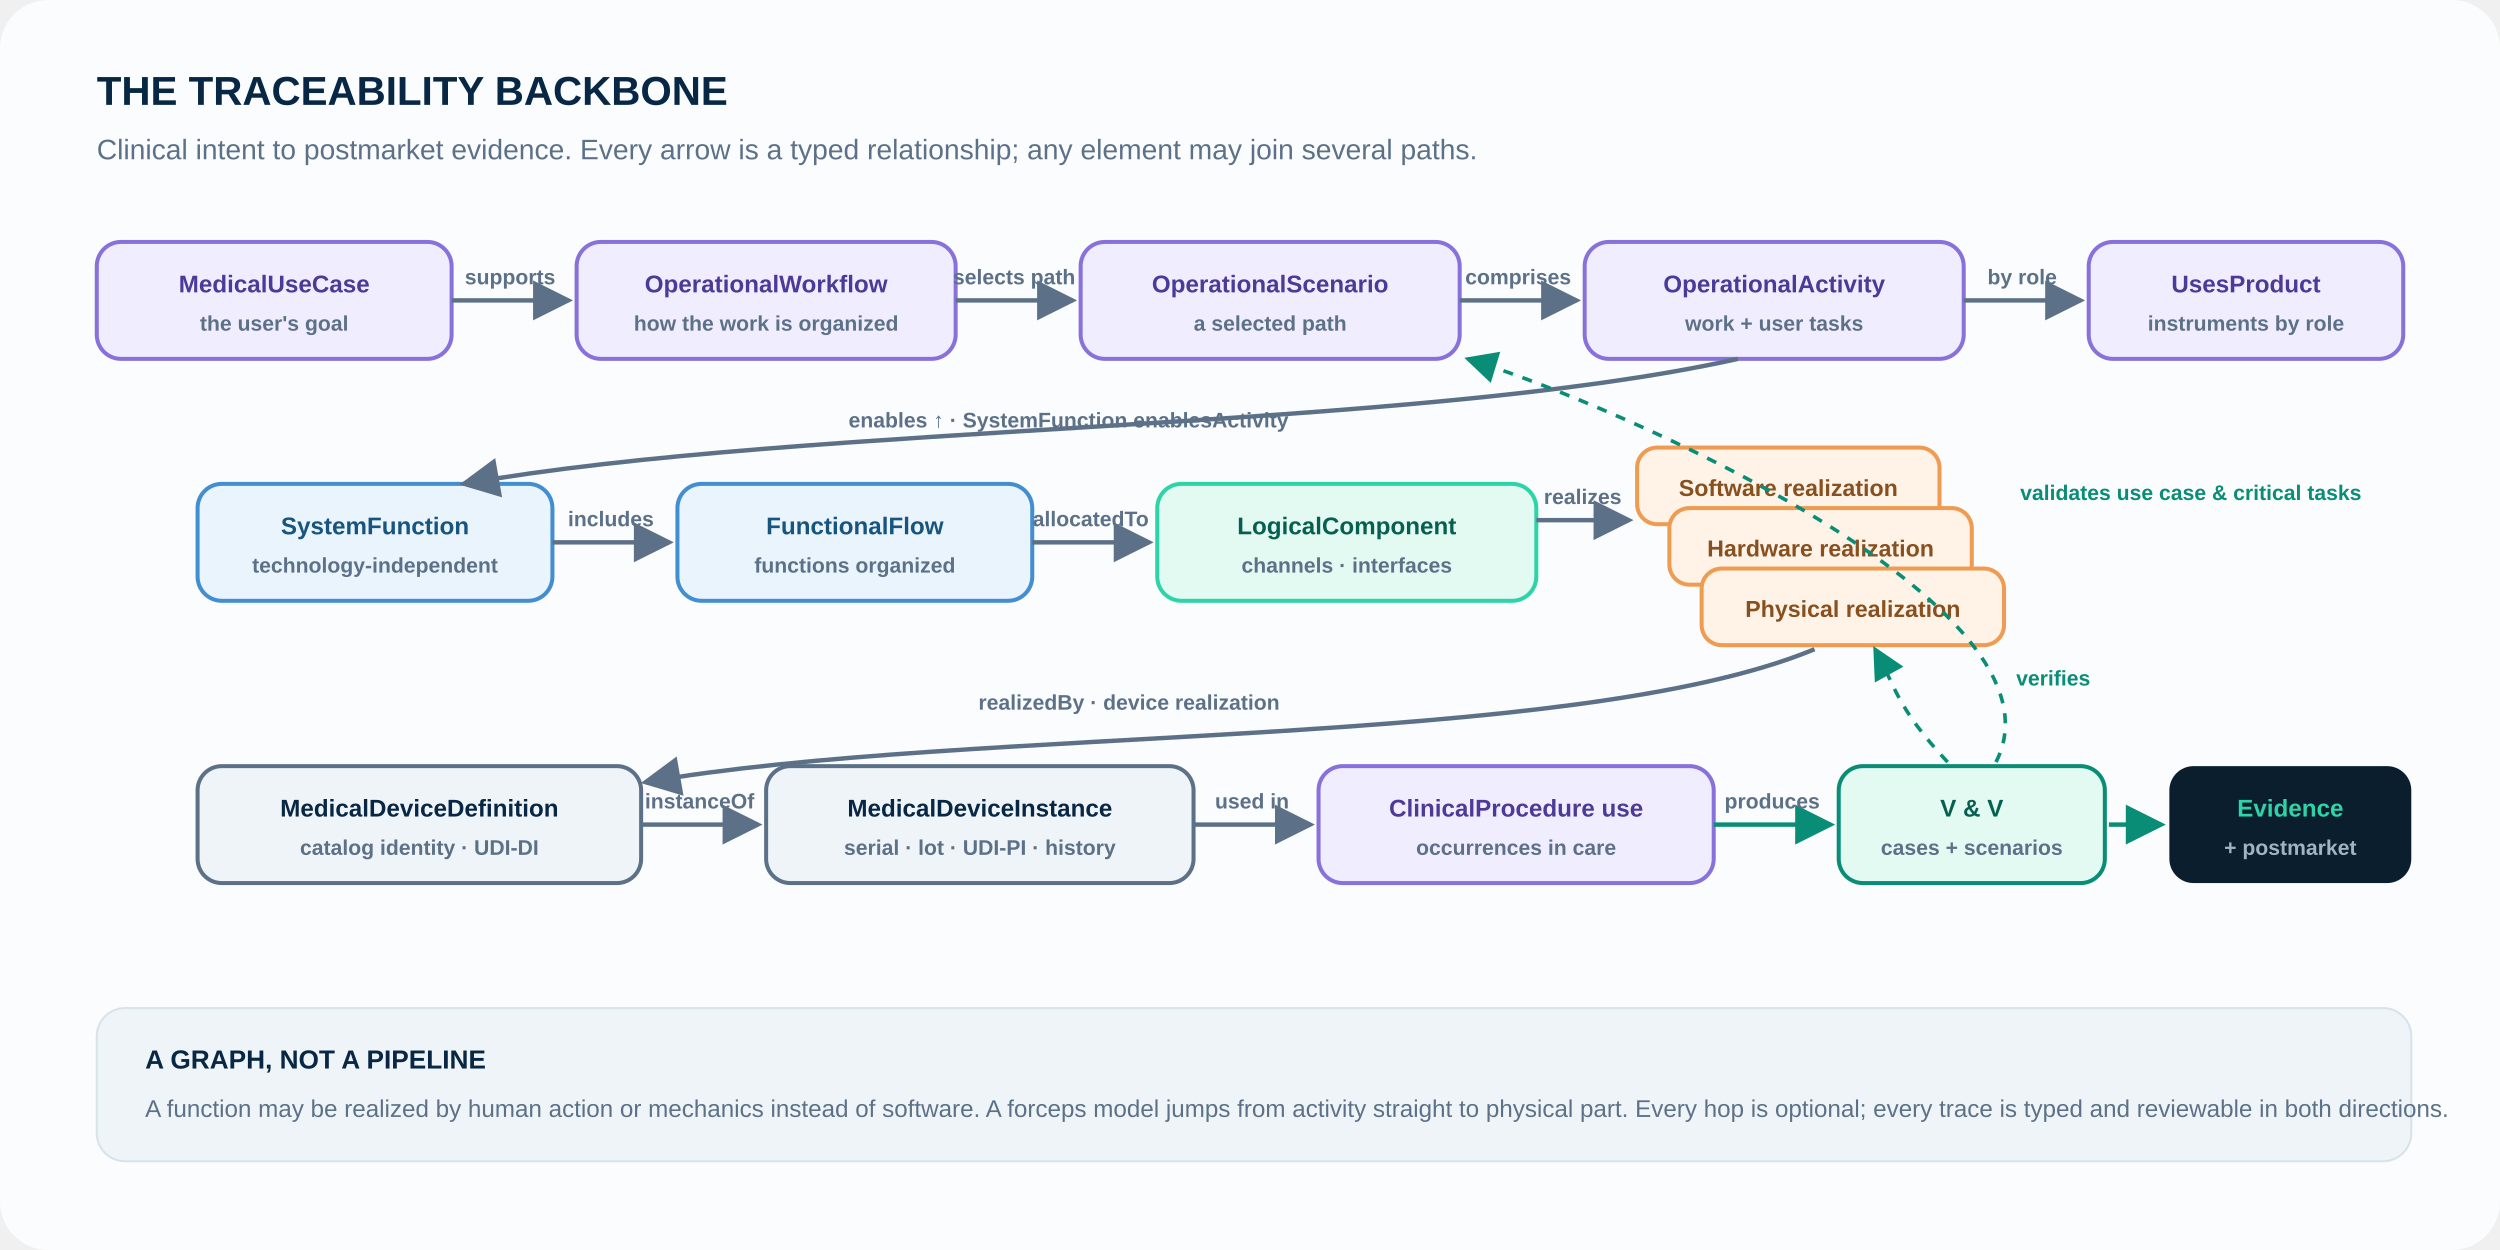
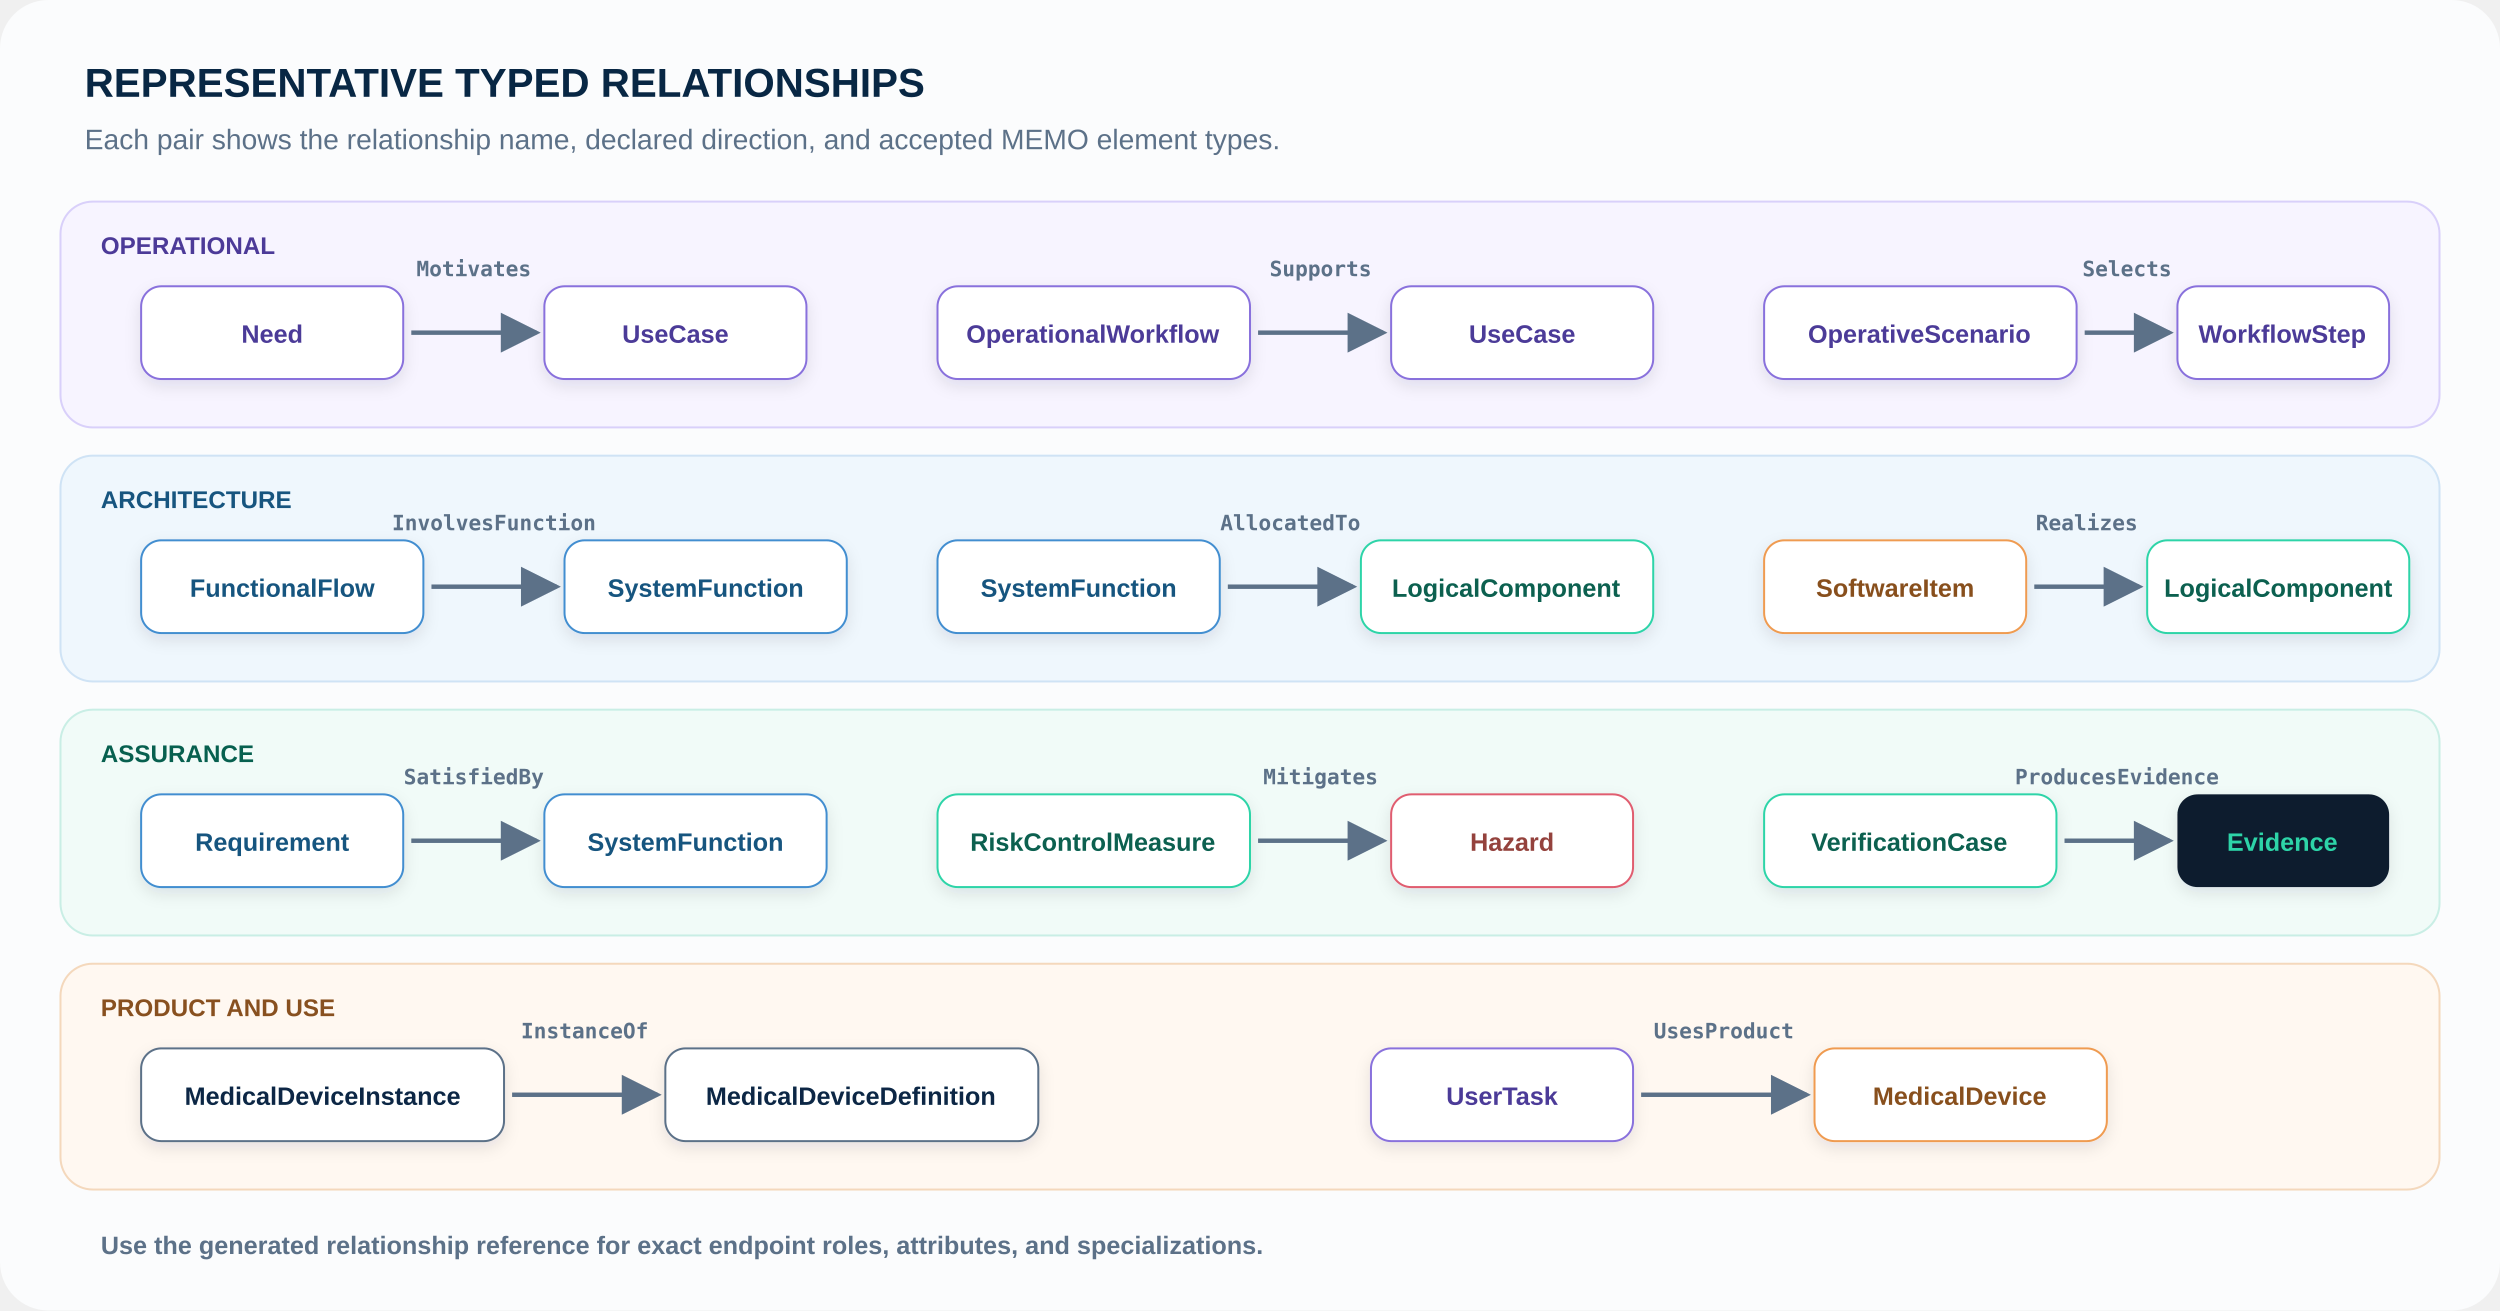
- <svg xmlns="http://www.w3.org/2000/svg" width="1240" height="620" viewBox="0 0 1240 620" role="img" aria-labelledby="tbtitle tbdesc">
+ <svg xmlns="http://www.w3.org/2000/svg" width="1240" height="650" viewBox="0 0 1240 650" role="img" aria-labelledby="title desc">
  <defs>
-     <marker id="tbarrow" markerWidth="9" markerHeight="9" refX="8" refY="4.5" orient="auto">
+     <marker id="arrow" markerWidth="9" markerHeight="9" refX="8" refY="4.5" orient="auto">
      <path d="M0 0L9 4.5L0 9Z" fill="#5c7188" />
    </marker>
-     <marker id="tbarrowg" markerWidth="9" markerHeight="9" refX="8" refY="4.5" orient="auto">
-       <path d="M0 0L9 4.5L0 9Z" fill="#0a8d76" />
-     </marker>
+     <filter id="shadow" x="-20%" y="-20%" width="140%" height="150%">
+       <feDropShadow dx="0" dy="3" stdDeviation="4" flood-color="#082744" flood-opacity=".10" />
+     </filter>
  </defs>
-   <rect width="1240" height="620" rx="24" fill="#fbfcfd" />
-   <text x="48" y="52" font-family="Nunito,Arial,sans-serif" font-size="20" font-weight="850" fill="#082744">THE TRACEABILITY BACKBONE</text>
-   <text x="48" y="79" font-family="Nunito,Arial,sans-serif" font-size="14" fill="#5c7188">Clinical intent to postmarket evidence. Every arrow is a typed relationship; any element may join several paths.</text>
-   <g font-family="Nunito,Arial,sans-serif" text-anchor="middle" font-size="12" font-weight="800">
-     <rect x="48" y="120" width="176" height="58" rx="12" fill="#f0edff" stroke="#8971dc" stroke-width="2" />
-     <text x="136" y="145" fill="#4c3a98">MedicalUseCase</text>
-     <text x="136" y="164" font-size="10.5" font-weight="600" fill="#5c7188">the user's goal</text>
-     <rect x="286" y="120" width="188" height="58" rx="12" fill="#f0edff" stroke="#8971dc" stroke-width="2" />
-     <text x="380" y="145" fill="#4c3a98">OperationalWorkflow</text>
-     <text x="380" y="164" font-size="10.5" font-weight="600" fill="#5c7188">how the work is organized</text>
-     <rect x="536" y="120" width="188" height="58" rx="12" fill="#f0edff" stroke="#8971dc" stroke-width="2" />
-     <text x="630" y="145" fill="#4c3a98">OperationalScenario</text>
-     <text x="630" y="164" font-size="10.5" font-weight="600" fill="#5c7188">a selected path</text>
-     <rect x="786" y="120" width="188" height="58" rx="12" fill="#f0edff" stroke="#8971dc" stroke-width="2" />
-     <text x="880" y="145" fill="#4c3a98">OperationalActivity</text>
-     <text x="880" y="164" font-size="10.5" font-weight="600" fill="#5c7188">work + user tasks</text>
-     <rect x="1036" y="120" width="156" height="58" rx="12" fill="#f0edff" stroke="#8971dc" stroke-width="2" />
-     <text x="1114" y="145" fill="#4c3a98">UsesProduct</text>
-     <text x="1114" y="164" font-size="10.5" font-weight="600" fill="#5c7188">instruments by role</text>
-   </g>
-   <g font-family="Nunito,Arial,sans-serif" text-anchor="middle" font-size="12" font-weight="800">
-     <rect x="98" y="240" width="176" height="58" rx="12" fill="#eaf4fd" stroke="#438ed0" stroke-width="2" />
-     <text x="186" y="265" fill="#17557f">SystemFunction</text>
-     <text x="186" y="284" font-size="10.5" font-weight="600" fill="#5c7188">technology-independent</text>
-     <rect x="336" y="240" width="176" height="58" rx="12" fill="#eaf4fd" stroke="#438ed0" stroke-width="2" />
-     <text x="424" y="265" fill="#17557f">FunctionalFlow</text>
-     <text x="424" y="284" font-size="10.5" font-weight="600" fill="#5c7188">functions organized</text>
-     <rect x="574" y="240" width="188" height="58" rx="12" fill="#e3faf3" stroke="#2dd4a8" stroke-width="2" />
-     <text x="668" y="265" fill="#07604f">LogicalComponent</text>
-     <text x="668" y="284" font-size="10.5" font-weight="600" fill="#5c7188">channels · interfaces</text>
-   </g>
-   <g font-family="Nunito,Arial,sans-serif" text-anchor="middle" font-size="11.5" font-weight="800">
-     <rect x="812" y="222" width="150" height="38" rx="10" fill="#fff3e8" stroke="#ef9b51" stroke-width="2" />
-     <text x="887" y="246" fill="#88501f">Software realization</text>
-     <rect x="828" y="252" width="150" height="38" rx="10" fill="#fff3e8" stroke="#ef9b51" stroke-width="2" />
-     <text x="903" y="276" fill="#88501f">Hardware realization</text>
-     <rect x="844" y="282" width="150" height="38" rx="10" fill="#fff3e8" stroke="#ef9b51" stroke-width="2" />
-     <text x="919" y="306" fill="#88501f">Physical realization</text>
-   </g>
-   <g font-family="Nunito,Arial,sans-serif" text-anchor="middle" font-size="12" font-weight="800">
-     <rect x="98" y="380" width="220" height="58" rx="12" fill="#eef4f7" stroke="#5c7188" stroke-width="2" />
-     <text x="208" y="405" fill="#082744">MedicalDeviceDefinition</text>
-     <text x="208" y="424" font-size="10.5" font-weight="600" fill="#5c7188">catalog identity · UDI-DI</text>
-     <rect x="380" y="380" width="212" height="58" rx="12" fill="#eef4f7" stroke="#5c7188" stroke-width="2" />
-     <text x="486" y="405" fill="#082744">MedicalDeviceInstance</text>
-     <text x="486" y="424" font-size="10.5" font-weight="600" fill="#5c7188">serial · lot · UDI-PI · history</text>
-     <rect x="654" y="380" width="196" height="58" rx="12" fill="#f0edff" stroke="#8971dc" stroke-width="2" />
-     <text x="752" y="405" fill="#4c3a98">ClinicalProcedure use</text>
-     <text x="752" y="424" font-size="10.5" font-weight="600" fill="#5c7188">occurrences in care</text>
-   </g>
-   <g font-family="Nunito,Arial,sans-serif" text-anchor="middle" font-size="12" font-weight="800">
-     <rect x="912" y="380" width="132" height="58" rx="12" fill="#e3faf3" stroke="#0a8d76" stroke-width="2" />
-     <text x="978" y="405" fill="#07604f">V &amp; V</text>
-     <text x="978" y="424" font-size="10.5" font-weight="600" fill="#5c7188">cases + scenarios</text>
-     <rect x="1076" y="380" width="120" height="58" rx="12" fill="#0b1e2d" />
-     <text x="1136" y="405" fill="#2dd4a8">Evidence</text>
-     <text x="1136" y="424" font-size="10.5" font-weight="600" fill="#9fb4c6">+ postmarket</text>
-   </g>
-   <g stroke="#5c7188" stroke-width="2.2" fill="none" marker-end="url(#tbarrow)">
-     <path d="M224 149 H282" />
-     <path d="M474 149 H532" />
-     <path d="M724 149 H782" />
-     <path d="M974 149 H1032" />
-   </g>
-   <g stroke="#5c7188" stroke-width="2.2" fill="none" marker-end="url(#tbarrow)">
-     <path d="M862 178 C 700 214 400 210 230 240" />
-     <path d="M186 298 C 186 320 320 356 200 380" opacity="0" />
-   </g>
-   <g stroke="#5c7188" stroke-width="2.2" fill="none" marker-end="url(#tbarrow)">
-     <path d="M274 269 H332" />
-     <path d="M512 269 H570" />
-     <path d="M762 258 H808" />
-   </g>
-   <g stroke="#5c7188" stroke-width="2.2" fill="none" marker-end="url(#tbarrow)">
-     <path d="M900 322 C 780 372 480 360 320 388" />
-     <path d="M318 409 H376" />
-     <path d="M592 409 H650" />
-   </g>
-   <g stroke="#0a8d76" stroke-width="2.2" fill="none" marker-end="url(#tbarrowg)">
-     <path d="M850 409 H908" />
-     <path d="M1046 409 H1072" />
-     <path d="M978 378 C 978 330 968 320 962 322" opacity="0" />
-   </g>
-   <g stroke="#0a8d76" stroke-width="1.8" stroke-dasharray="5 5" fill="none" marker-end="url(#tbarrowg)">
-     <path d="M966 378 C 940 350 940 340 930 322" />
-     <path d="M990 378 C 1030 300 800 200 728 178" />
-   </g>
-   <g font-family="Nunito,Arial,sans-serif" font-size="10.5" font-weight="700" fill="#0a8d76">
-     <text x="1000" y="340">verifies</text>
-     <text x="1002" y="248">validates use case &amp; critical tasks</text>
-   </g>
-   <g font-family="Nunito,Arial,sans-serif" font-size="10.5" font-weight="700" fill="#5c7188" text-anchor="middle">
-     <text x="253" y="141">supports</text>
-     <text x="503" y="141">selects path</text>
-     <text x="753" y="141">comprises</text>
-     <text x="1003" y="141">by role</text>
-     <text x="530" y="212">enables ↑ · SystemFunction enablesActivity</text>
-     <text x="303" y="261">includes</text>
-     <text x="541" y="261">allocatedTo</text>
-     <text x="785" y="250">realizes</text>
-     <text x="560" y="352">realizedBy · device realization</text>
-     <text x="347" y="401">instanceOf</text>
-     <text x="621" y="401">used in</text>
-     <text x="879" y="401">produces</text>
-   </g>
+   <rect width="1240" height="650" rx="24" fill="#fbfcfd" />
  <g font-family="Nunito,Arial,sans-serif">
-     <rect x="48" y="500" width="1148" height="76" rx="14" fill="#eef4f7" stroke="#d8e2e9" />
-     <text x="72" y="530" font-size="13" font-weight="850" fill="#082744">A GRAPH, NOT A PIPELINE</text>
-     <text x="72" y="554" font-size="12" fill="#5c7188">A function may be realized by human action or mechanics instead of software. A forceps model jumps from activity straight to physical part. Every hop is optional; every trace is typed and reviewable in both directions.</text>
+     <text x="42" y="48" font-size="20" font-weight="850" fill="#082744">REPRESENTATIVE TYPED RELATIONSHIPS</text>
+     <text x="42" y="74" font-size="14" fill="#5c7188">Each pair shows the relationship name, declared direction, and accepted MEMO element types.</text>
+     <g font-size="12" font-weight="850">
+       <rect x="30" y="100" width="1180" height="112" rx="16" fill="#f7f4ff" stroke="#d9d0fa" />
+       <text x="50" y="126" fill="#4c3a98">OPERATIONAL</text>
+       <rect x="30" y="226" width="1180" height="112" rx="16" fill="#eff7fd" stroke="#cfe3f5" />
+       <text x="50" y="252" fill="#17557f">ARCHITECTURE</text>
+       <rect x="30" y="352" width="1180" height="112" rx="16" fill="#f1fbf8" stroke="#c9eee5" />
+       <text x="50" y="378" fill="#07604f">ASSURANCE</text>
+       <rect x="30" y="478" width="1180" height="112" rx="16" fill="#fff8f1" stroke="#f4d8bc" />
+       <text x="50" y="504" fill="#88501f">PRODUCT AND USE</text>
+     </g>
+     <g font-size="12.5" font-weight="800" text-anchor="middle" filter="url(#shadow)">
+       <rect x="70" y="142" width="130" height="46" rx="10" fill="#fff" stroke="#8971dc" />
+       <text x="135" y="170" fill="#4c3a98">Need</text>
+       <rect x="270" y="142" width="130" height="46" rx="10" fill="#fff" stroke="#8971dc" />
+       <text x="335" y="170" fill="#4c3a98">UseCase</text>
+       <rect x="465" y="142" width="155" height="46" rx="10" fill="#fff" stroke="#8971dc" />
+       <text x="542" y="170" fill="#4c3a98">OperationalWorkflow</text>
+       <rect x="690" y="142" width="130" height="46" rx="10" fill="#fff" stroke="#8971dc" />
+       <text x="755" y="170" fill="#4c3a98">UseCase</text>
+       <rect x="875" y="142" width="155" height="46" rx="10" fill="#fff" stroke="#8971dc" />
+       <text x="952" y="170" fill="#4c3a98">OperativeScenario</text>
+       <rect x="1080" y="142" width="105" height="46" rx="10" fill="#fff" stroke="#8971dc" />
+       <text x="1132" y="170" fill="#4c3a98">WorkflowStep</text>
+       <rect x="70" y="268" width="140" height="46" rx="10" fill="#fff" stroke="#438ed0" />
+       <text x="140" y="296" fill="#17557f">FunctionalFlow</text>
+       <rect x="280" y="268" width="140" height="46" rx="10" fill="#fff" stroke="#438ed0" />
+       <text x="350" y="296" fill="#17557f">SystemFunction</text>
+       <rect x="465" y="268" width="140" height="46" rx="10" fill="#fff" stroke="#438ed0" />
+       <text x="535" y="296" fill="#17557f">SystemFunction</text>
+       <rect x="675" y="268" width="145" height="46" rx="10" fill="#fff" stroke="#2dd4a8" />
+       <text x="747" y="296" fill="#07604f">LogicalComponent</text>
+       <rect x="875" y="268" width="130" height="46" rx="10" fill="#fff" stroke="#ef9b51" />
+       <text x="940" y="296" fill="#88501f">SoftwareItem</text>
+       <rect x="1065" y="268" width="130" height="46" rx="10" fill="#fff" stroke="#2dd4a8" />
+       <text x="1130" y="296" fill="#07604f">LogicalComponent</text>
+       <rect x="70" y="394" width="130" height="46" rx="10" fill="#fff" stroke="#438ed0" />
+       <text x="135" y="422" fill="#17557f">Requirement</text>
+       <rect x="270" y="394" width="140" height="46" rx="10" fill="#fff" stroke="#438ed0" />
+       <text x="340" y="422" fill="#17557f">SystemFunction</text>
+       <rect x="465" y="394" width="155" height="46" rx="10" fill="#fff" stroke="#2dd4a8" />
+       <text x="542" y="422" fill="#07604f">RiskControlMeasure</text>
+       <rect x="690" y="394" width="120" height="46" rx="10" fill="#fff" stroke="#e05d6f" />
+       <text x="750" y="422" fill="#94423d">Hazard</text>
+       <rect x="875" y="394" width="145" height="46" rx="10" fill="#fff" stroke="#2dd4a8" />
+       <text x="947" y="422" fill="#07604f">VerificationCase</text>
+       <rect x="1080" y="394" width="105" height="46" rx="10" fill="#0b1e2d" />
+       <text x="1132" y="422" fill="#2dd4a8">Evidence</text>
+       <rect x="70" y="520" width="180" height="46" rx="10" fill="#fff" stroke="#5c7188" />
+       <text x="160" y="548" fill="#082744">MedicalDeviceInstance</text>
+       <rect x="330" y="520" width="185" height="46" rx="10" fill="#fff" stroke="#5c7188" />
+       <text x="422" y="548" fill="#082744">MedicalDeviceDefinition</text>
+       <rect x="680" y="520" width="130" height="46" rx="10" fill="#fff" stroke="#8971dc" />
+       <text x="745" y="548" fill="#4c3a98">UserTask</text>
+       <rect x="900" y="520" width="145" height="46" rx="10" fill="#fff" stroke="#ef9b51" />
+       <text x="972" y="548" fill="#88501f">MedicalDevice</text>
+     </g>
+     <g stroke="#5c7188" stroke-width="2.2" fill="none" marker-end="url(#arrow)">
+       <path d="M204 165H266" />
+       <path d="M624 165H686" />
+       <path d="M1034 165H1076" />
+       <path d="M214 291H276" />
+       <path d="M609 291H671" />
+       <path d="M1009 291H1061" />
+       <path d="M204 417H266" />
+       <path d="M624 417H686" />
+       <path d="M1024 417H1076" />
+       <path d="M254 543H326" />
+       <path d="M814 543H896" />
+     </g>
+     <g font-family="JetBrains Mono,monospace" font-size="10.5" font-weight="700" fill="#5c7188" text-anchor="middle">
+       <text x="235" y="137">Motivates</text>
+       <text x="655" y="137">Supports</text>
+       <text x="1055" y="137">Selects</text>
+       <text x="245" y="263">InvolvesFunction</text>
+       <text x="640" y="263">AllocatedTo</text>
+       <text x="1035" y="263">Realizes</text>
+       <text x="235" y="389">SatisfiedBy</text>
+       <text x="655" y="389">Mitigates</text>
+       <text x="1050" y="389">ProducesEvidence</text>
+       <text x="290" y="515">InstanceOf</text>
+       <text x="855" y="515">UsesProduct</text>
+     </g>
+     <text x="50" y="622" font-size="12.5" font-weight="750" fill="#5c7188">Use the generated relationship reference for exact endpoint roles, attributes, and specializations.</text>
  </g>
</svg>
